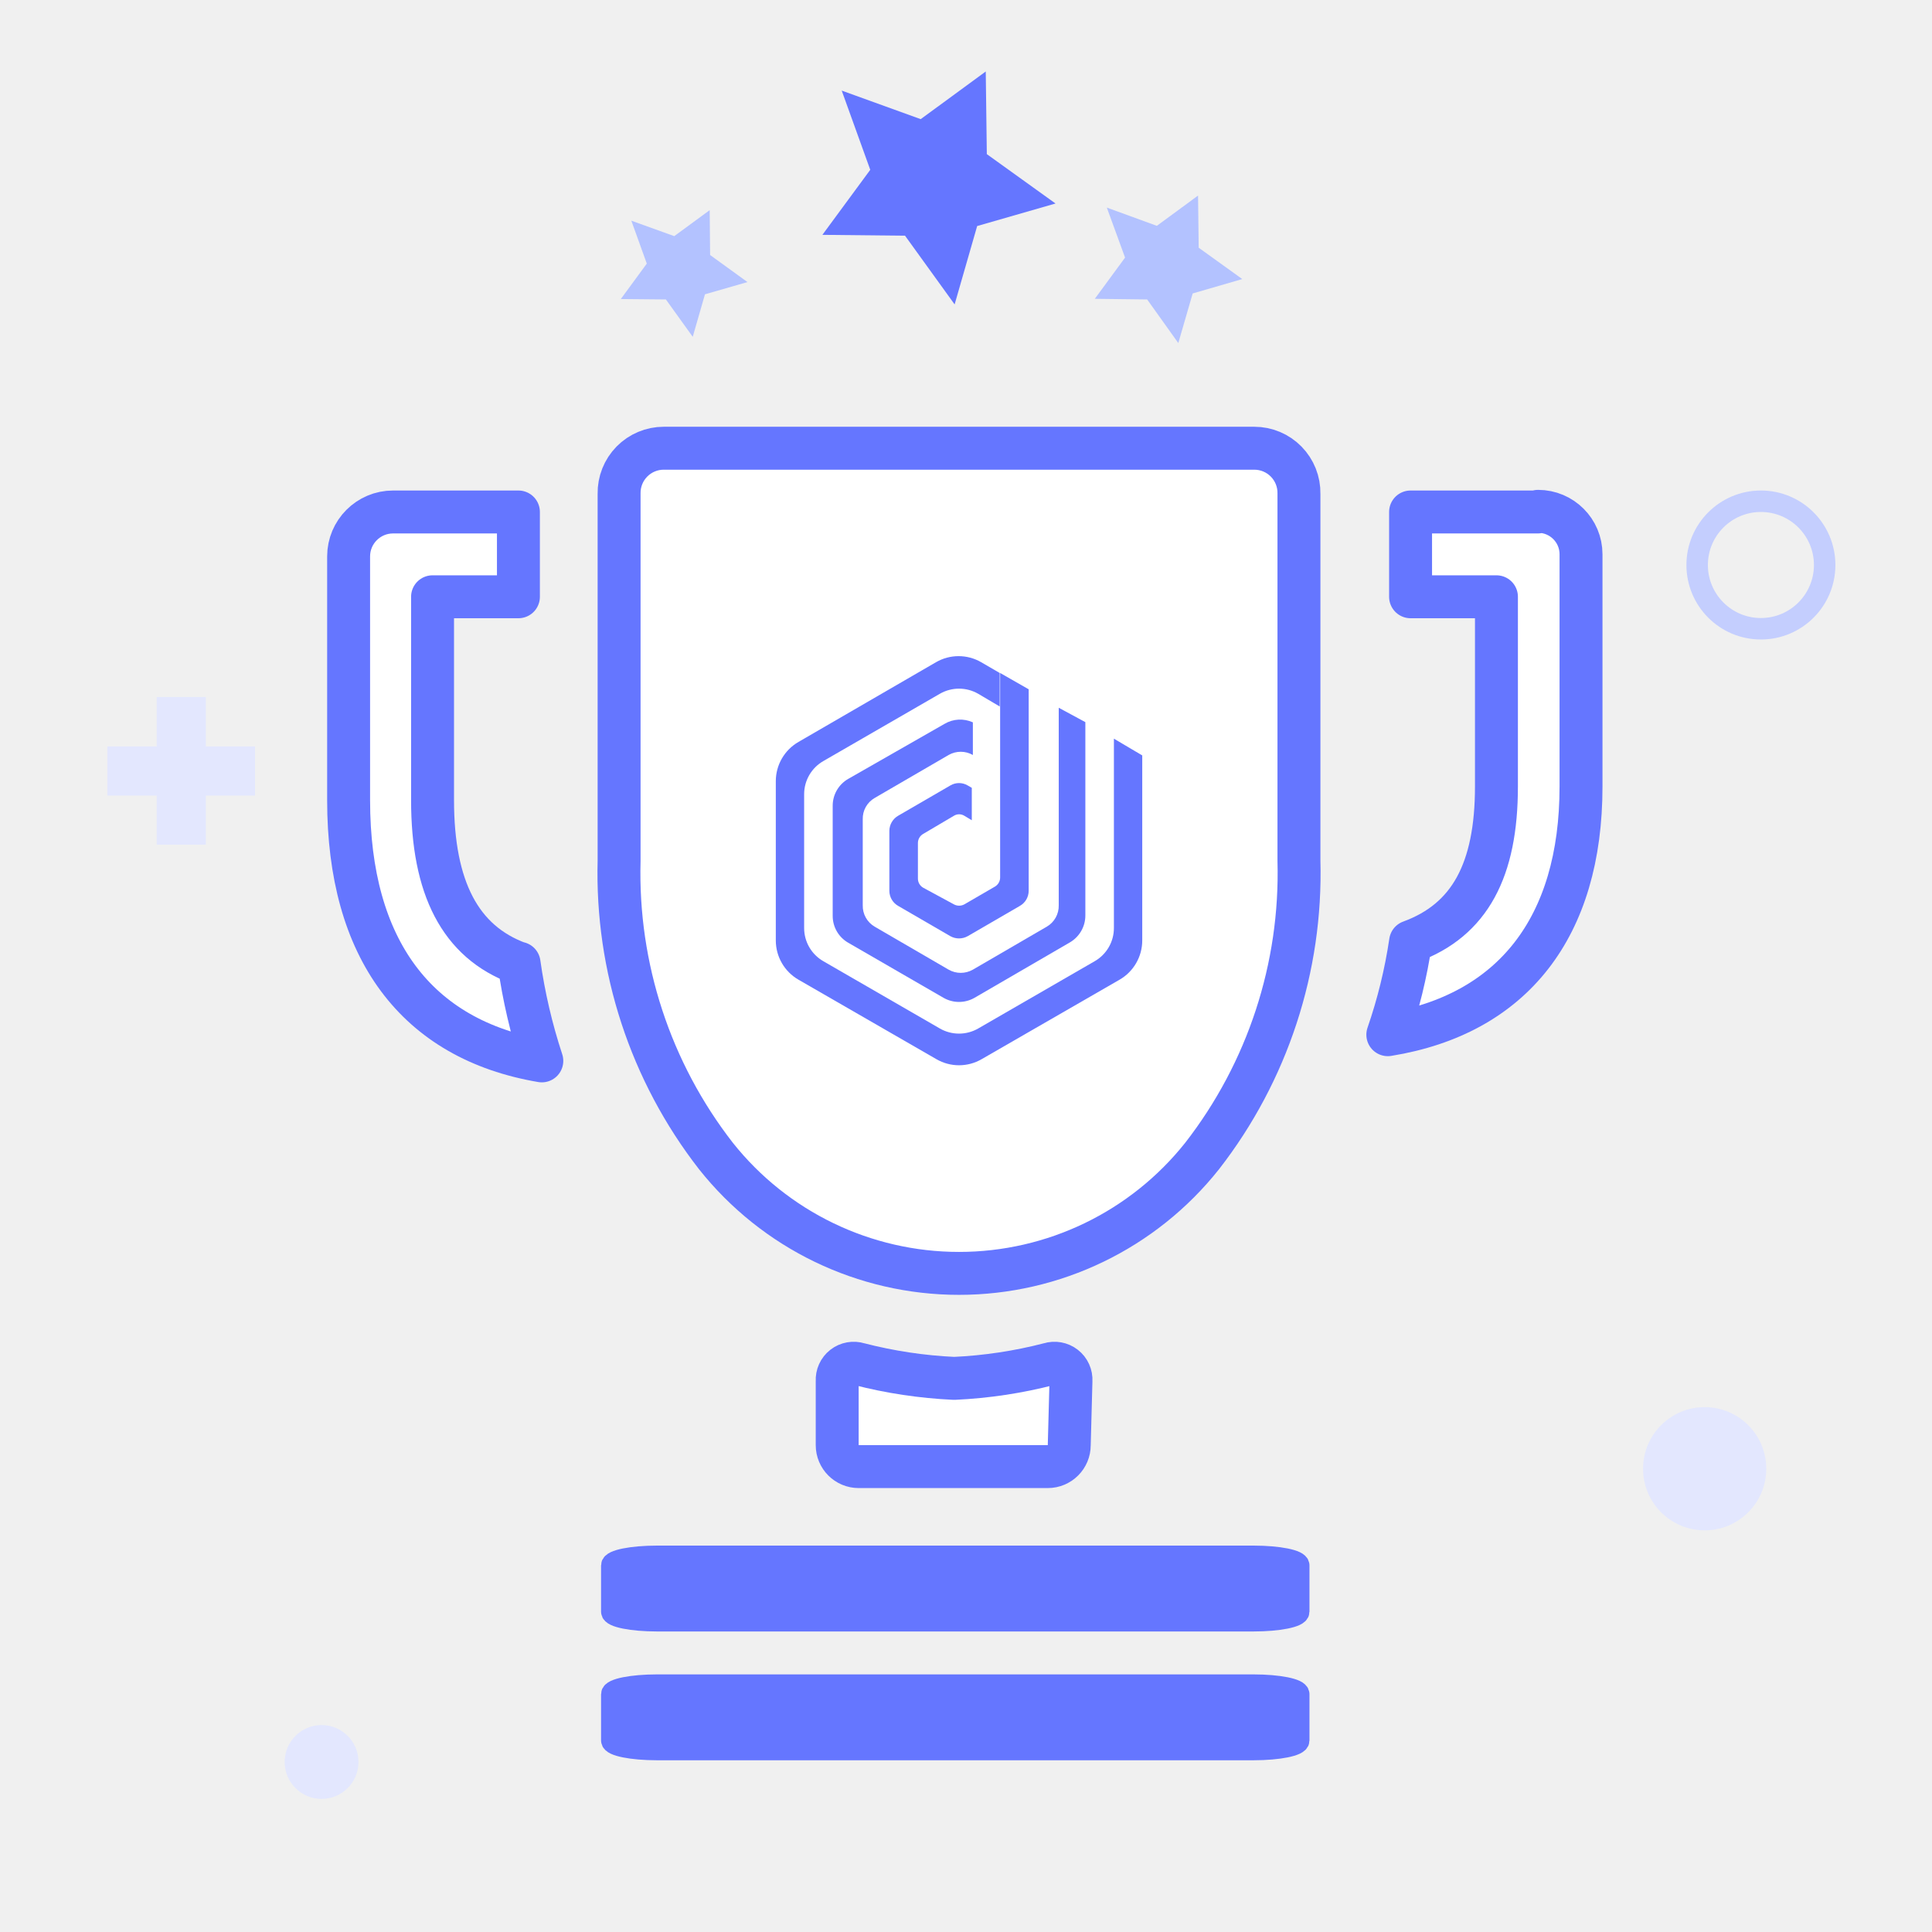
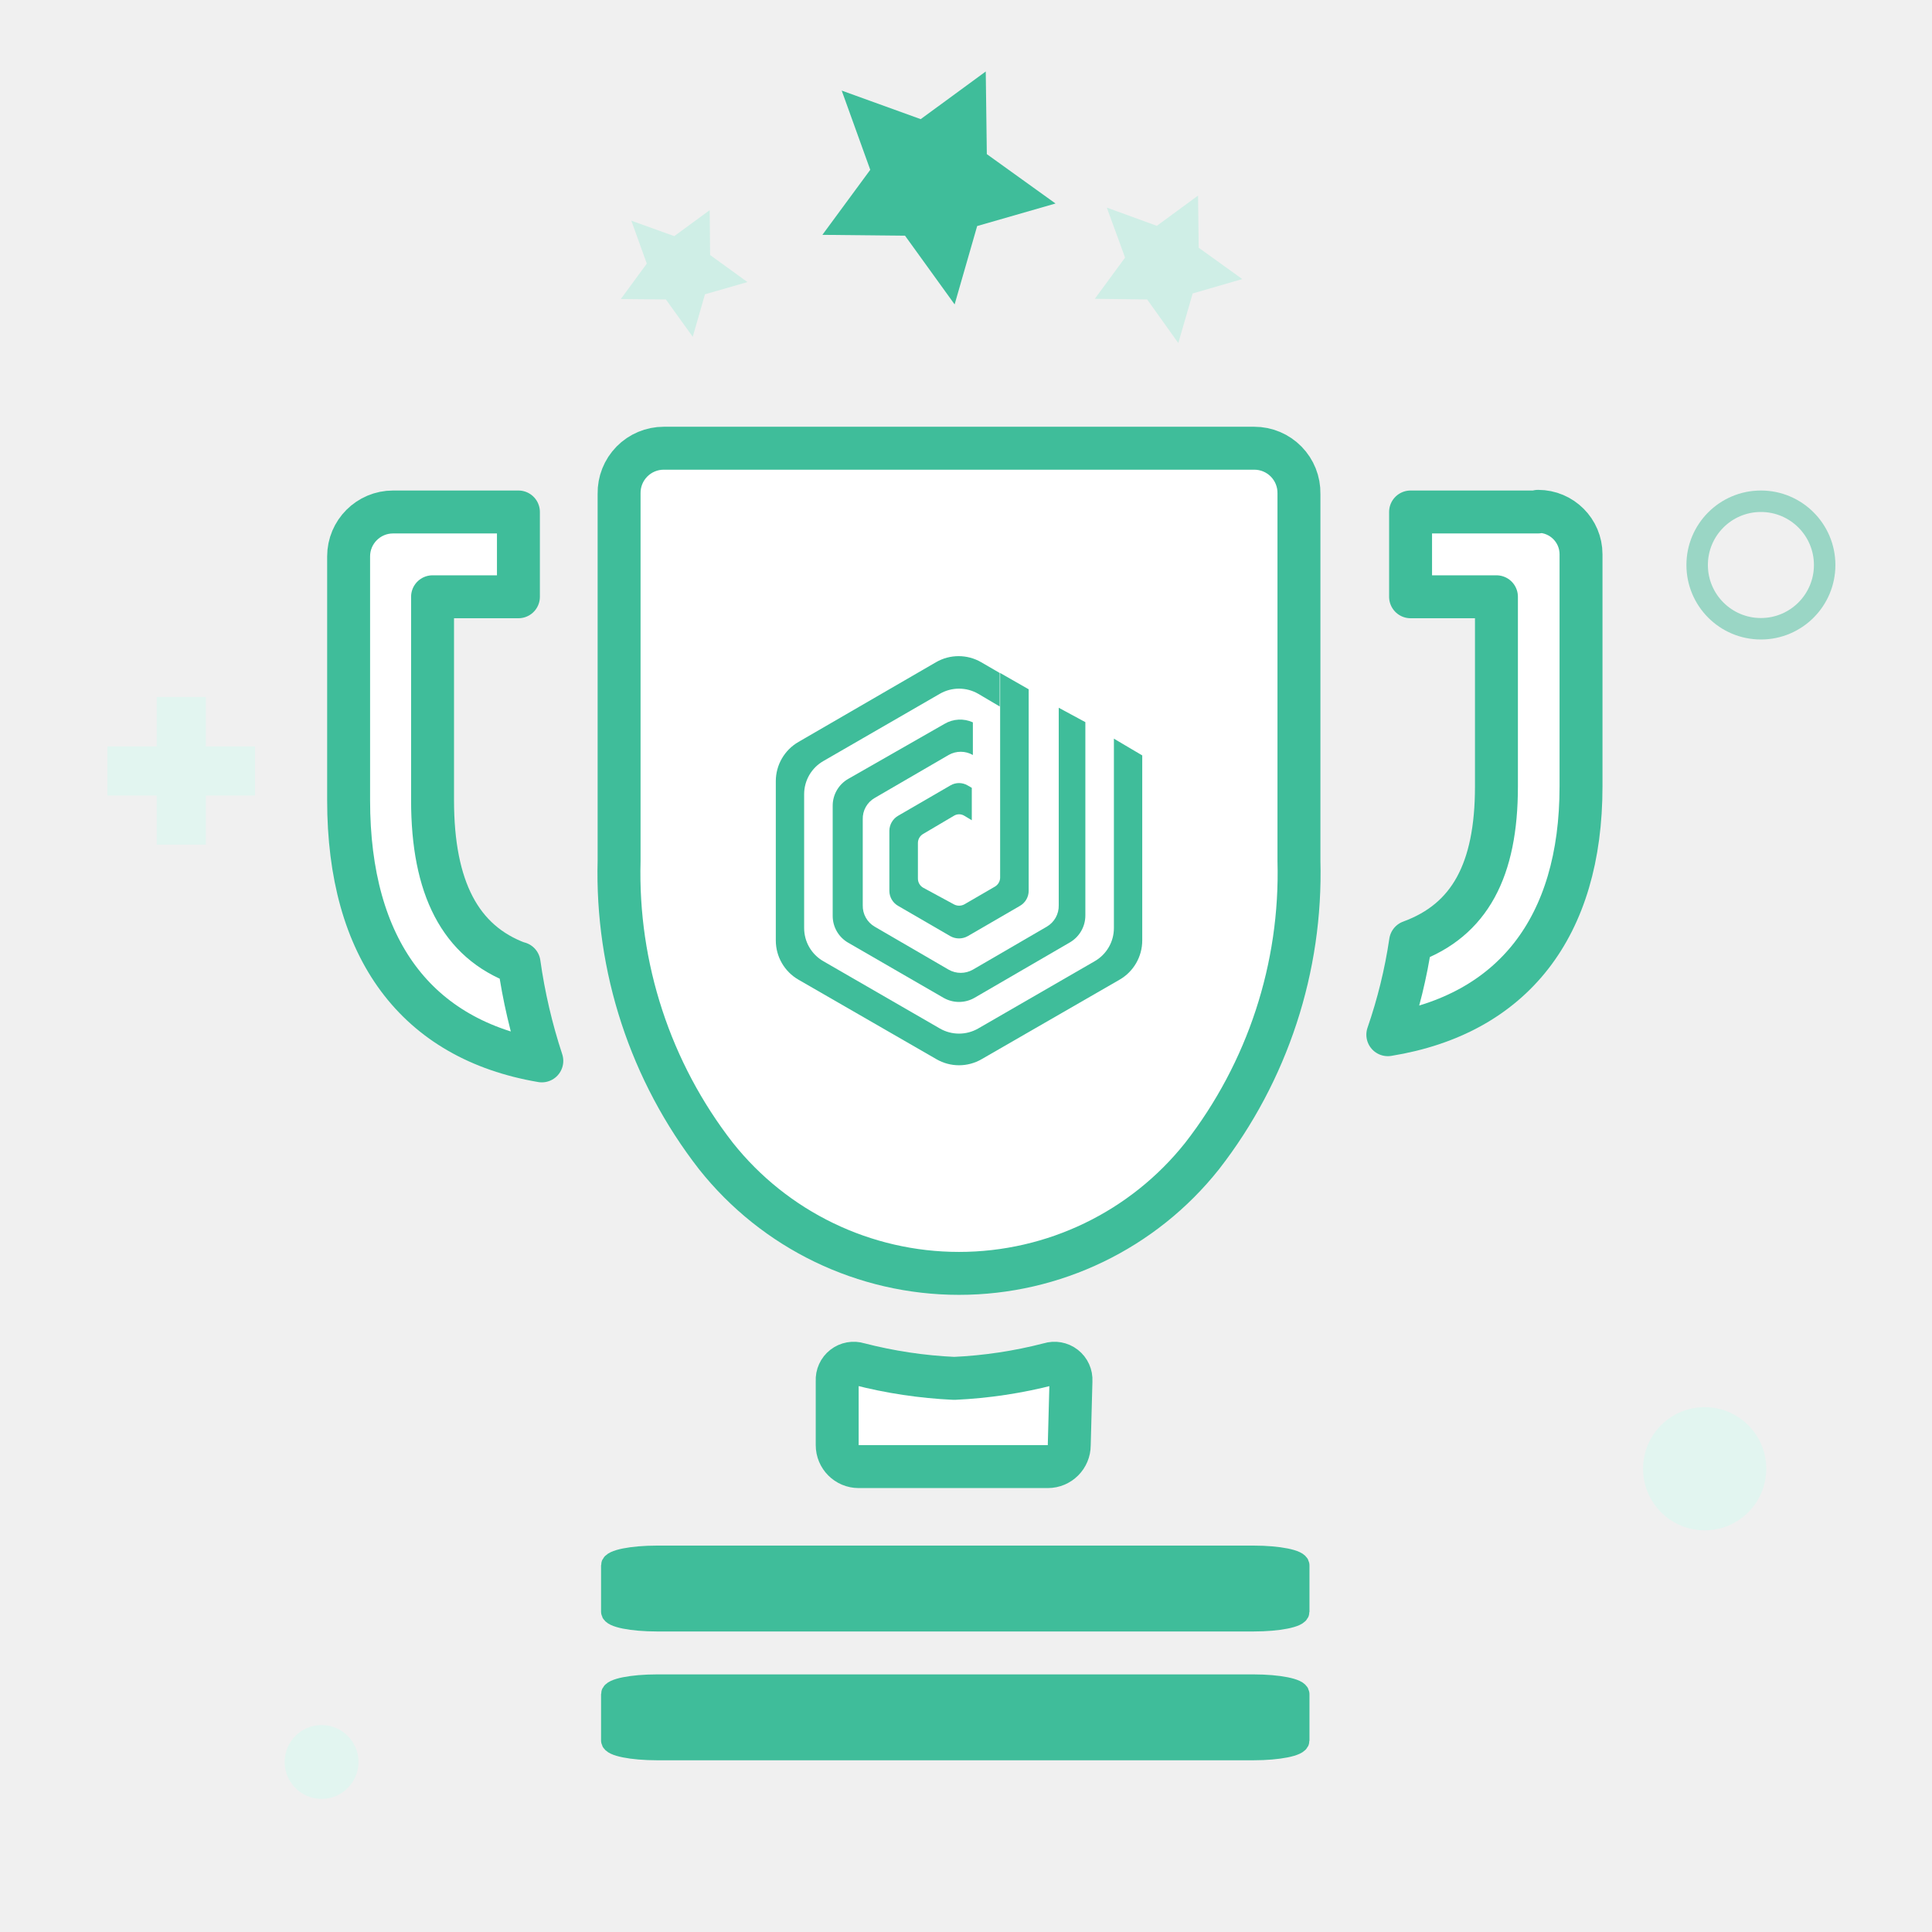
<svg xmlns="http://www.w3.org/2000/svg" viewBox="0 0 90 90">
-   <circle cx="82.03" cy="26.32" r="2.97" fill="none" stroke="#c4cefe" stroke-linecap="round" stroke-linejoin="round" />
-   <circle cx="79.41" cy="68.42" r="2.87" fill="#e3e7fe" />
-   <circle cx="14.98" cy="82.08" r="1.72" fill="#e3e7fe" />
-   <rect x="5" y="34.77" width="6.88" height="2.29" fill="#e3e7fe" />
-   <rect x="5" y="34.77" width="6.88" height="2.29" transform="translate(44.36 27.47) rotate(90)" fill="#e3e7fe" />
-   <polygon points="39.21 4.22 42.89 5.55 45.92 3.33 45.97 7.18 49.17 9.48 45.52 10.53 44.47 14.18 42.16 10.98 38.31 10.94 40.54 7.91 39.21 4.22" fill="#6576ff" />
-   <polygon points="29.41 10.28 31.41 11 33.06 9.79 33.08 11.88 34.82 13.14 32.84 13.71 32.27 15.69 31.02 13.95 28.92 13.93 30.13 12.28 29.41 10.28" fill="#b3c2ff" />
-   <polygon points="51.56 9.67 53.89 10.52 55.81 9.11 55.84 11.54 57.87 13 55.56 13.67 54.89 15.98 53.44 13.95 51 13.92 52.41 12 51.56 9.67" fill="#b3c2ff" />
-   <path d="M49.89,64.32a.77.77,0,0,0-1-.78,21.57,21.57,0,0,1-4.44.67A21.73,21.73,0,0,1,40,63.54a.77.77,0,0,0-1,.78v3a1,1,0,0,0,1,1h8.81a1,1,0,0,0,1-1Zm.46-.17" fill="#fff" stroke="#6576ff" stroke-linecap="round" stroke-linejoin="round" stroke-width="2" />
-   <path d="M58.43,20.88H30.92A2.08,2.08,0,0,0,28.84,23V40.1a21.46,21.46,0,0,0,4.51,13.75,14.46,14.46,0,0,0,22.65,0A21.46,21.46,0,0,0,60.51,40.1V23A2.08,2.08,0,0,0,58.43,20.88Z" fill="#fff" stroke="#6576ff" stroke-linecap="round" stroke-linejoin="round" stroke-width="2" />
-   <path d="M24.15,44.87c-2.71-1-4-3.51-4-7.59V27.8h4V23.85H18.31a2.07,2.07,0,0,0-2.07,2.07V37.28c0,6.93,3.16,11.15,9,12.14a26.26,26.26,0,0,1-1.06-4.55Z" fill="#fff" stroke="#6576ff" stroke-linecap="round" stroke-linejoin="round" stroke-width="2" />
-   <path d="M28.5,72.92v2.16c0,.23.94.42,2.1.42H58.4c1.16,0,2.1-.19,2.1-.42V72.92c0-.23-.94-.42-2.1-.42H30.6C29.44,72.5,28.5,72.69,28.5,72.92Zm2.85.12" fill="#6576ff" stroke="#6576ff" stroke-linecap="round" stroke-linejoin="round" />
-   <path d="M28.5,78.92v2.16c0,.23.94.42,2.1.42H58.4c1.16,0,2.1-.19,2.1-.42V78.92c0-.23-.94-.42-2.1-.42H30.6C29.44,78.5,28.5,78.69,28.5,78.92Zm2.85.12" fill="#6576ff" stroke="#6576ff" stroke-linecap="round" stroke-linejoin="round" />
-   <path d="M71.64,23.85H65.71V27.8h4v8.84c0,3.89-1.24,6.22-4,7.23a24,24,0,0,1-1.06,4.33c5.81-.94,9-5,9-11.56V25.82a2,2,0,0,0-2-2Z" fill="#fff" stroke="#6576ff" stroke-linecap="round" stroke-linejoin="round" stroke-width="2" />
-   <path d="M50.56,33.64v9a1.45,1.45,0,0,1-.72,1.26L45.4,46.48a1.45,1.45,0,0,1-1.45,0l-4.43-2.56a1.44,1.44,0,0,1-.73-1.26V37.54a1.44,1.44,0,0,1,.73-1.26L44,33.72a1.43,1.43,0,0,1,1.32-.07v1.52l0,0a1.14,1.14,0,0,0-1.13,0l-3.44,2a1.11,1.11,0,0,0-.56,1v4a1.12,1.12,0,0,0,.56,1l3.44,2a1.14,1.14,0,0,0,1.13,0l3.44-2a1.12,1.12,0,0,0,.56-1v-9.2Z" fill="#6576ff" />
-   <path d="M47.92,32.11l-1.33-.76v1.53h0v8a.49.49,0,0,1-.24.42l-1.43.83a.51.51,0,0,1-.48,0L43,41.35a.49.49,0,0,1-.24-.42V39.27a.49.49,0,0,1,.24-.42L44.44,38a.46.46,0,0,1,.48,0l.35.21V36.7l-.19-.11a.79.79,0,0,0-.81,0L41.84,38a.82.82,0,0,0-.41.7V41.5a.81.81,0,0,0,.41.7l2.43,1.41a.83.83,0,0,0,.81,0l2.43-1.41a.81.81,0,0,0,.41-.7V33.64h0Z" fill="#6576ff" />
-   <path d="M51.89,34.41v8.82a1.78,1.78,0,0,1-.9,1.55l-5.42,3.13a1.79,1.79,0,0,1-1.79,0l-5.42-3.13a1.78,1.78,0,0,1-.9-1.55V37a1.78,1.78,0,0,1,.9-1.55l5.42-3.13a1.79,1.79,0,0,1,1.79,0l1,.59V31.35l-.86-.5a2.1,2.1,0,0,0-2.11,0L37.2,34.56a2.11,2.11,0,0,0-1.06,1.83v7.42a2.11,2.11,0,0,0,1.06,1.83l6.42,3.7a2.1,2.1,0,0,0,2.11,0l6.42-3.7a2.11,2.11,0,0,0,1.06-1.83V35.19Z" fill="#6576ff" />
+   <circle cx="82.03" cy="26.32" r="2.97" fill="none" stroke="#9ad6c5" stroke-linecap="round" stroke-linejoin="round" />
+   <circle cx="79.41" cy="68.42" r="2.87" fill="#e2f5f0" />
+   <circle cx="14.98" cy="82.08" r="1.72" fill="#e2f5f0" />
+   <rect x="5" y="34.77" width="6.88" height="2.29" fill="#e2f5f0" />
+   <rect x="5" y="34.77" width="6.88" height="2.29" transform="translate(44.36 27.47) rotate(90)" fill="#e2f5f0" />
+   <polygon points="39.21 4.22 42.89 5.55 45.92 3.33 45.97 7.18 49.17 9.48 45.52 10.53 44.47 14.18 42.16 10.98 38.31 10.94 40.54 7.91 39.21 4.22" fill="#3fbd9a" />
+   <polygon points="29.41 10.28 31.41 11 33.06 9.79 33.08 11.88 34.82 13.14 32.84 13.71 32.27 15.69 31.02 13.95 28.92 13.93 30.13 12.28 29.41 10.28" fill="#cfeee6" />
+   <polygon points="51.56 9.67 53.89 10.52 55.81 9.11 55.84 11.54 57.87 13 55.56 13.67 54.89 15.98 53.44 13.95 51 13.92 52.41 12 51.56 9.67" fill="#cfeee6" />
+   <path d="M49.89,64.32a.77.77,0,0,0-1-.78,21.57,21.57,0,0,1-4.44.67A21.73,21.73,0,0,1,40,63.54a.77.77,0,0,0-1,.78v3a1,1,0,0,0,1,1h8.81a1,1,0,0,0,1-1Zm.46-.17" fill="#fff" stroke="#3fbd9a" stroke-linecap="round" stroke-linejoin="round" stroke-width="2" />
+   <path d="M58.43,20.88H30.92A2.08,2.08,0,0,0,28.84,23V40.1a21.46,21.46,0,0,0,4.51,13.75,14.46,14.46,0,0,0,22.65,0A21.46,21.46,0,0,0,60.51,40.1V23A2.08,2.08,0,0,0,58.43,20.88Z" fill="#fff" stroke="#3fbd9a" stroke-linecap="round" stroke-linejoin="round" stroke-width="2" />
+   <path d="M24.15,44.87c-2.71-1-4-3.51-4-7.59V27.8h4V23.85H18.31a2.07,2.07,0,0,0-2.07,2.07V37.28c0,6.93,3.16,11.15,9,12.14a26.26,26.26,0,0,1-1.06-4.55Z" fill="#fff" stroke="#3fbd9a" stroke-linecap="round" stroke-linejoin="round" stroke-width="2" />
+   <path d="M28.5,72.92v2.16c0,.23.94.42,2.1.42H58.4c1.16,0,2.1-.19,2.1-.42V72.92c0-.23-.94-.42-2.1-.42H30.6C29.44,72.5,28.5,72.69,28.5,72.92Zm2.85.12" fill="#3fbd9a" stroke="#3fbd9a" stroke-linecap="round" stroke-linejoin="round" />
+   <path d="M28.5,78.92v2.16c0,.23.94.42,2.1.42H58.4c1.16,0,2.1-.19,2.1-.42V78.92c0-.23-.94-.42-2.1-.42H30.6C29.44,78.5,28.5,78.69,28.5,78.92Zm2.85.12" fill="#3fbd9a" stroke="#3fbd9a" stroke-linecap="round" stroke-linejoin="round" />
+   <path d="M71.64,23.85H65.71V27.8h4v8.84c0,3.89-1.24,6.22-4,7.23a24,24,0,0,1-1.06,4.33c5.81-.94,9-5,9-11.56V25.82a2,2,0,0,0-2-2Z" fill="#fff" stroke="#3fbd9a" stroke-linecap="round" stroke-linejoin="round" stroke-width="2" />
+   <path d="M50.56,33.64v9a1.45,1.45,0,0,1-.72,1.26L45.4,46.48a1.45,1.45,0,0,1-1.45,0l-4.43-2.56a1.44,1.44,0,0,1-.73-1.26V37.54a1.44,1.44,0,0,1,.73-1.26L44,33.72a1.43,1.43,0,0,1,1.32-.07v1.52l0,0a1.14,1.14,0,0,0-1.13,0l-3.44,2a1.11,1.11,0,0,0-.56,1v4a1.12,1.12,0,0,0,.56,1l3.44,2a1.14,1.14,0,0,0,1.13,0l3.44-2a1.12,1.12,0,0,0,.56-1v-9.2Z" fill="#3fbd9a" />
+   <path d="M47.92,32.11l-1.33-.76v1.53h0v8a.49.49,0,0,1-.24.42l-1.43.83a.51.51,0,0,1-.48,0L43,41.35a.49.49,0,0,1-.24-.42V39.27a.49.49,0,0,1,.24-.42L44.44,38a.46.46,0,0,1,.48,0l.35.21V36.7l-.19-.11a.79.79,0,0,0-.81,0L41.84,38a.82.82,0,0,0-.41.7V41.5a.81.81,0,0,0,.41.7l2.43,1.41a.83.83,0,0,0,.81,0l2.43-1.41a.81.81,0,0,0,.41-.7V33.64h0Z" fill="#3fbd9a" />
+   <path d="M51.89,34.41v8.82a1.78,1.78,0,0,1-.9,1.55l-5.42,3.13a1.79,1.79,0,0,1-1.79,0l-5.42-3.13a1.78,1.78,0,0,1-.9-1.55V37a1.78,1.78,0,0,1,.9-1.55l5.42-3.13a1.79,1.79,0,0,1,1.79,0l1,.59V31.35l-.86-.5a2.1,2.1,0,0,0-2.11,0L37.2,34.56a2.11,2.11,0,0,0-1.06,1.83v7.42a2.11,2.11,0,0,0,1.06,1.83l6.42,3.7a2.1,2.1,0,0,0,2.11,0l6.42-3.7a2.11,2.11,0,0,0,1.06-1.83V35.19Z" fill="#3fbd9a" />
</svg>
